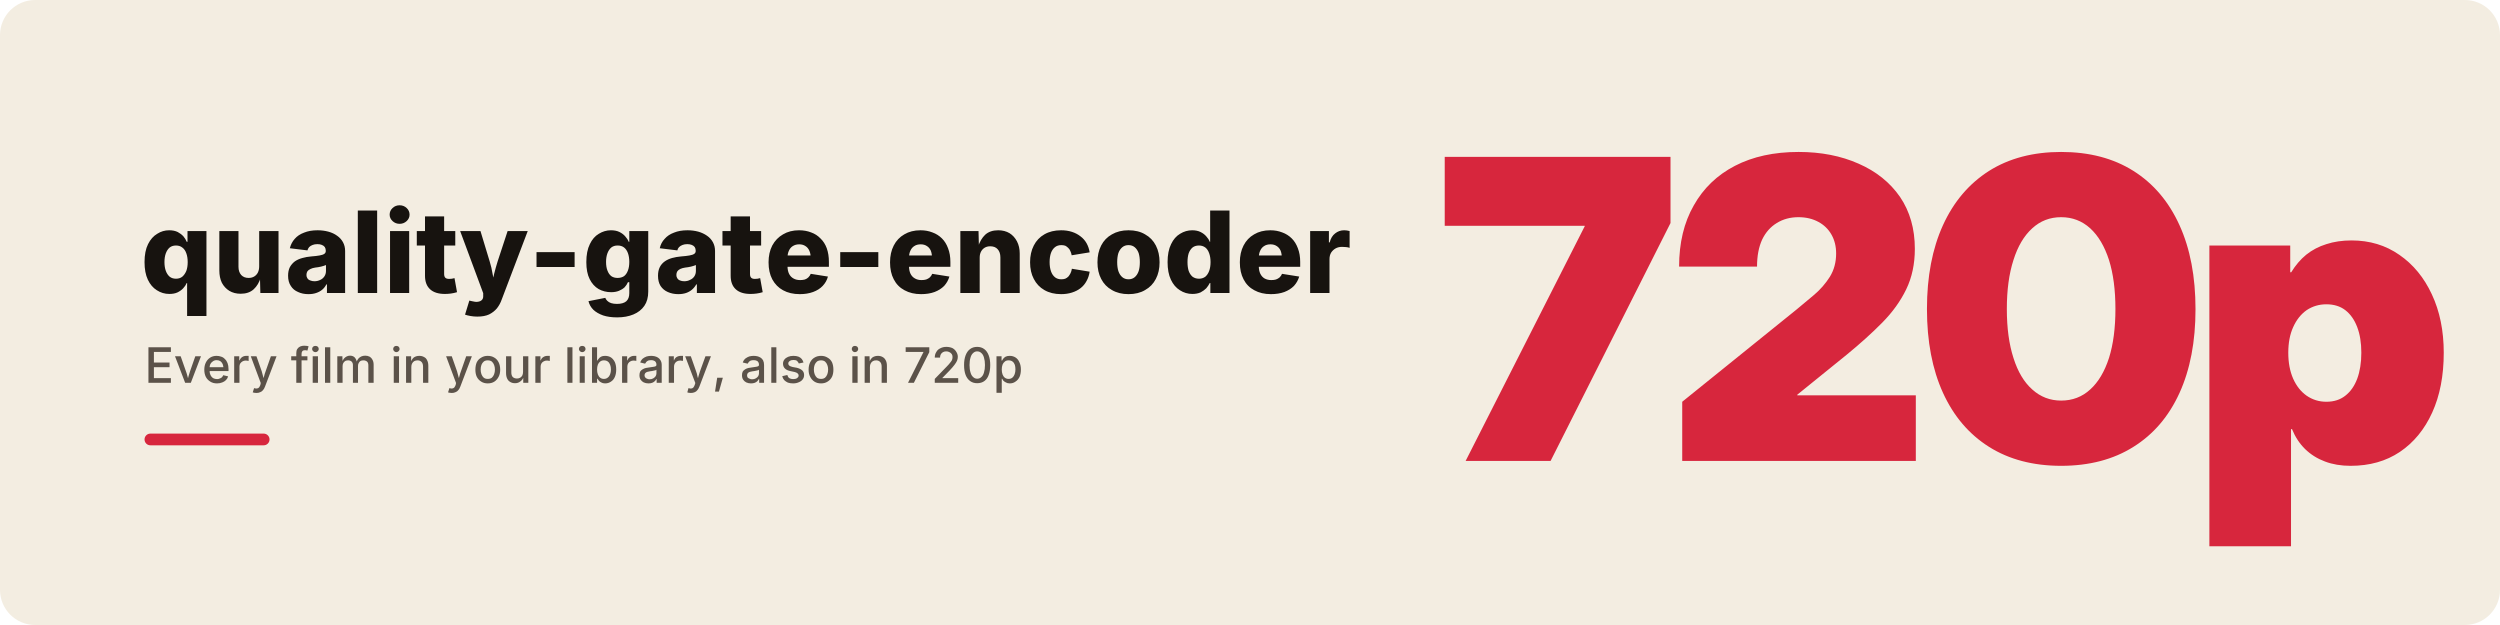
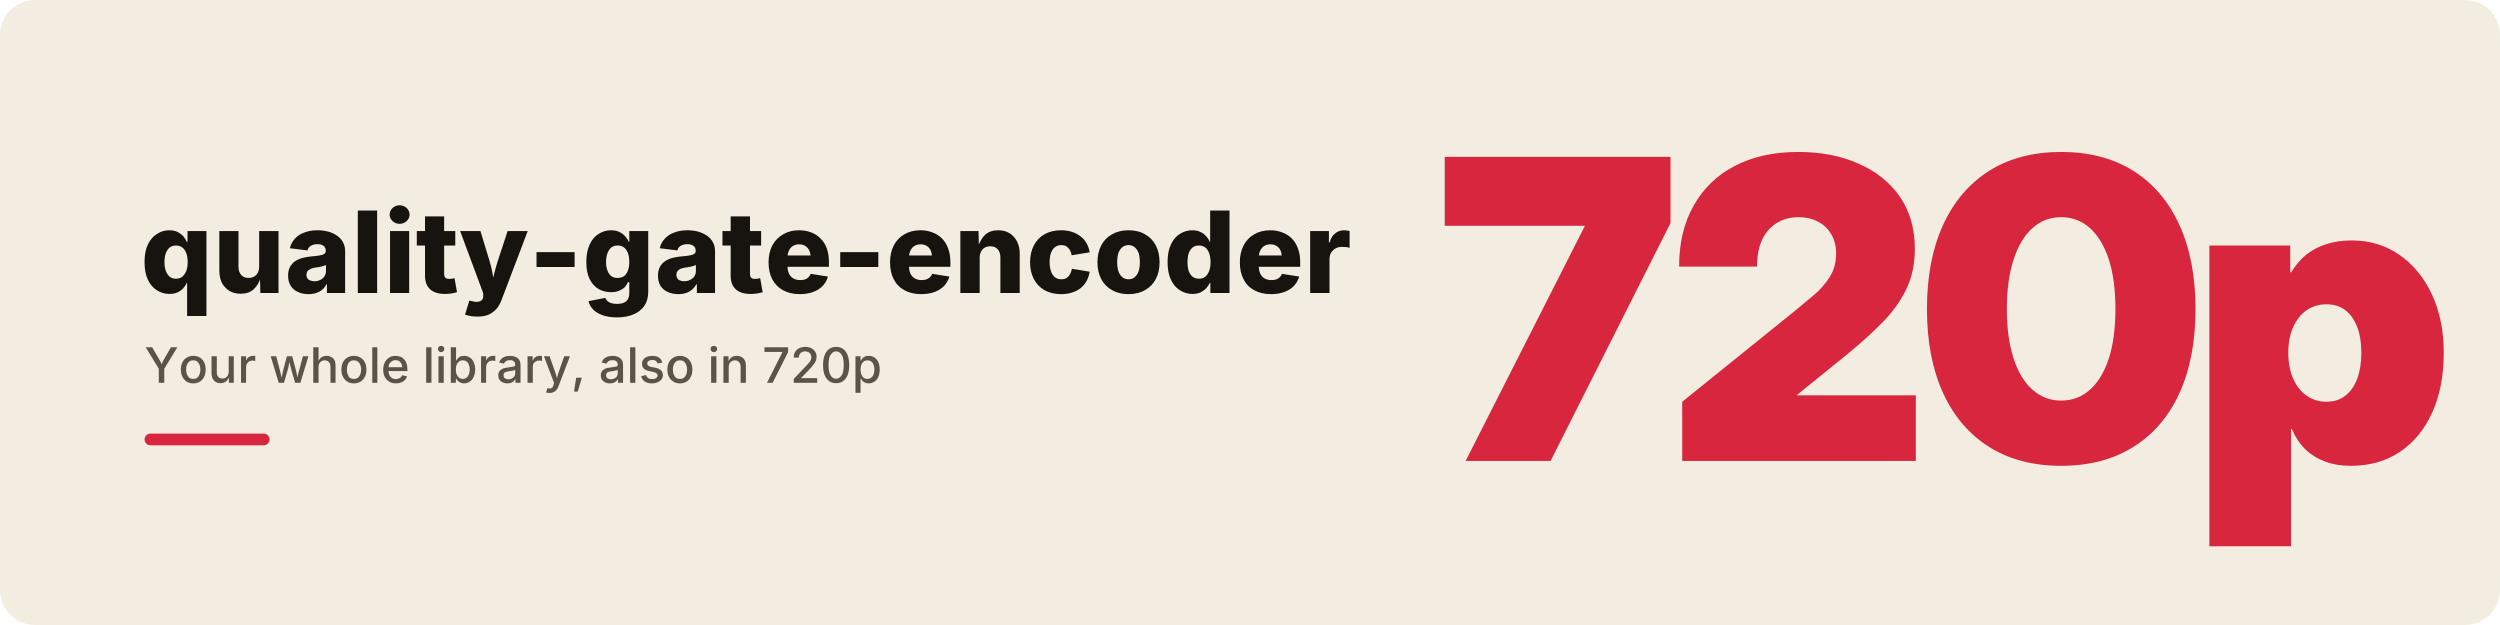
<svg xmlns="http://www.w3.org/2000/svg" viewBox="0 0 1280 320" width="1280" height="320" role="img">
  <rect width="1280" height="320" rx="18" fill="#f3ede1" />
  <clipPath id="r">
    <rect width="1280" height="320" rx="18" />
  </clipPath>
  <g clip-path="url(#r)">
    <path fill="#d7263d" d="M750.4 236 811.4 115.8V115.6H739.7V80.3H855.3V114.2L793.9 236ZM861.3 236V205.7L919.8 158.5Q924.2 154.9 928.9 150.9Q933.6 146.9 936.9 141.7Q940.1 136.5 940.1 129.8Q940.1 124.3 937.7 120.1Q935.3 115.9 931 113.6Q926.6 111.2 920.8 111.2Q914.5 111.2 909.7 114.2Q904.9 117.1 902.2 122.7Q899.6 128.4 899.6 136.5H859.7Q859.7 118.3 867.2 105.2Q874.6 92 888.3 84.9Q902 77.8 920.9 77.8Q938.1 77.8 951.6 83.8Q965.1 89.7 972.8 100.8Q980.4 112 980.4 127.4Q980.4 139 976 148.1Q971.6 157.2 963.7 165.2Q955.8 173.2 945.4 181.7L920.2 202.1V202.4H980.9V236ZM1055.3 238.5Q1033.8 238.5 1018.4 228.8Q1003 219.1 994.8 201.1Q986.6 183.1 986.6 158.2Q986.6 133.3 994.8 115.3Q1003 97.3 1018.4 87.5Q1033.8 77.8 1055.3 77.8Q1076.9 77.8 1092.3 87.5Q1107.7 97.2 1115.9 115.3Q1124.1 133.3 1124.1 158.3Q1124.1 183.2 1115.9 201.2Q1107.7 219.2 1092.3 228.8Q1076.9 238.5 1055.3 238.5ZM1055.3 205.1Q1064 205.1 1070.2 199.4Q1076.4 193.8 1079.8 183.3Q1083.1 172.8 1083.1 158.2Q1083.1 143.6 1079.8 133.1Q1076.4 122.6 1070.2 116.9Q1063.9 111.2 1055.3 111.2Q1046.7 111.2 1040.5 116.9Q1034.2 122.6 1030.9 133.1Q1027.5 143.6 1027.5 158.2Q1027.5 172.8 1030.9 183.3Q1034.2 193.8 1040.5 199.4Q1046.8 205.1 1055.3 205.1ZM1131.2 279.7V125.7H1172.6V139.4H1173.1Q1176.4 134 1180.8 130.4Q1185.3 126.8 1191.1 125Q1196.9 123.1 1204 123.1Q1217.9 123.1 1228.5 130.5Q1239.1 137.8 1245.1 150.7Q1251.2 163.7 1251.2 180.6Q1251.2 198.2 1245.3 211.2Q1239.4 224.2 1228.7 231.4Q1218.1 238.5 1203.5 238.5Q1196.2 238.5 1190.4 236.3Q1184.5 234.1 1180.2 229.9Q1176 225.8 1173.5 219.7H1173V279.7ZM1191.1 205.7Q1196.9 205.7 1200.8 202.6Q1204.8 199.5 1206.9 193.9Q1209 188.2 1209 180.6Q1209 173 1206.9 167.5Q1204.8 161.9 1200.8 158.8Q1196.9 155.8 1191.1 155.8Q1185.5 155.8 1181 158.8Q1176.6 161.9 1174.1 167.5Q1171.6 173 1171.6 180.6Q1171.6 188.2 1174.1 193.9Q1176.6 199.5 1181 202.6Q1185.5 205.7 1191.1 205.7Z" />
  </g>
  <path fill="#17130f" d="M105.7 161.8H95.8V144.9H95.6Q95 146.3 93.8 147.6Q92.7 148.8 90.9 149.7Q89.2 150.5 86.7 150.5Q83.2 150.5 80.3 148.6Q77.4 146.8 75.7 143.2Q74 139.6 74 134.2Q74 128.6 75.8 125Q77.6 121.4 80.5 119.7Q83.3 117.9 86.6 117.9Q89.2 117.9 91 118.8Q92.7 119.7 93.9 121Q95 122.3 95.6 123.8H96V118.3H105.7ZM90.1 142.7Q92 142.7 93.3 141.7Q94.6 140.6 95.4 138.7Q96.1 136.8 96.1 134.2Q96.1 131.6 95.4 129.7Q94.7 127.7 93.3 126.7Q92 125.7 90.1 125.7Q88.2 125.7 86.9 126.7Q85.6 127.8 84.9 129.7Q84.2 131.6 84.2 134.2Q84.2 136.8 84.9 138.7Q85.6 140.6 86.9 141.7Q88.2 142.7 90.1 142.7ZM123.2 150.4Q119.9 150.4 117.4 148.9Q115 147.4 113.6 144.8Q112.3 142.1 112.3 138.5V118.3H122.1V136.6Q122.1 139.2 123.5 140.8Q124.9 142.3 127.3 142.3Q128.9 142.3 130.1 141.6Q131.3 140.9 132 139.6Q132.7 138.2 132.7 136.4V118.3H142.6V150H133.3L133.1 142H133.5Q132.4 145.8 129.9 148.1Q127.4 150.4 123.2 150.4ZM157.9 150.6Q154.9 150.6 152.6 149.5Q150.2 148.5 148.9 146.4Q147.5 144.3 147.5 141.2Q147.5 138.6 148.4 136.8Q149.4 135 151 133.8Q152.6 132.7 154.8 132.1Q156.9 131.5 159.3 131.3Q162 131.1 163.6 130.8Q165.3 130.5 166 130Q166.8 129.5 166.8 128.5V128.4Q166.8 127.3 166.3 126.5Q165.8 125.8 164.8 125.4Q163.9 125 162.5 125Q161.1 125 160.1 125.4Q159 125.8 158.3 126.5Q157.7 127.2 157.4 128.2L148.4 127.1Q149.1 124.3 150.9 122.3Q152.7 120.2 155.7 119.1Q158.6 117.9 162.6 117.9Q165.5 117.9 168.1 118.6Q170.7 119.3 172.6 120.7Q174.5 122 175.6 124Q176.7 126 176.7 128.5V150H167.4V145.6H167.1Q166.3 147.2 165 148.3Q163.7 149.4 161.9 150Q160.2 150.6 157.9 150.6ZM161 144Q162.6 144 164 143.3Q165.3 142.7 166.1 141.5Q166.9 140.3 166.9 138.7V135.7Q166.5 135.9 165.8 136.1Q165.2 136.3 164.4 136.5Q163.7 136.6 162.9 136.8Q162.1 136.9 161.4 137Q160 137.2 159 137.7Q157.9 138.2 157.4 138.9Q156.9 139.7 156.9 140.8Q156.9 141.8 157.4 142.5Q157.9 143.3 158.9 143.6Q159.8 144 161 144ZM193.1 107.8V150H183.2V107.8ZM199.7 150V118.3H209.5V150ZM204.6 114.6Q202.5 114.6 201 113.2Q199.5 111.8 199.5 109.9Q199.5 107.9 201 106.5Q202.5 105.1 204.6 105.1Q206.7 105.1 208.2 106.5Q209.7 107.9 209.7 109.9Q209.7 111.8 208.2 113.2Q206.7 114.6 204.6 114.6ZM233.1 118.3V125.7H213.4V118.3ZM217.6 110.8H227.4V140.3Q227.4 141.6 228 142.2Q228.6 142.8 230 142.8Q230.5 142.8 231.4 142.7Q232.3 142.5 232.7 142.4L234 149.6Q232.3 150.1 230.8 150.3Q229.2 150.5 227.8 150.5Q222.8 150.5 220.2 148.1Q217.6 145.7 217.6 141.2ZM238.1 161.1 240.3 153.9 241.6 154.2Q243.4 154.7 244.7 154.5Q246.1 154.3 246.8 153.5Q247.5 152.7 247.4 151.4L247.4 150.1L235.6 118.3H246L250.7 133.8Q251.7 137 252.2 140.2Q252.8 143.4 253.6 147.1H251.5Q252.3 143.4 253 140.2Q253.8 137 254.8 133.8L259.9 118.3H270.2L256.9 153.3Q256 155.9 254.4 157.9Q252.8 159.8 250.4 161Q248 162.1 244.4 162.1Q242.6 162.1 240.9 161.8Q239.2 161.5 238.1 161.1ZM294.2 129.1V136.7H274.7V129.1ZM316 162.5Q311.8 162.5 308.8 161.5Q305.7 160.4 303.8 158.6Q301.9 156.7 301.3 154.2L309.9 152.5Q310.2 153.3 310.9 154Q311.7 154.8 312.9 155.2Q314.2 155.6 315.9 155.6Q319 155.6 320.6 154.3Q322.2 152.9 322.2 150.1V144.5H321.5Q320.9 145.9 319.8 147.1Q318.6 148.2 316.9 148.9Q315.2 149.6 312.9 149.6Q309.4 149.6 306.5 148Q303.6 146.3 301.9 142.9Q300.2 139.5 300.2 134.2Q300.2 128.6 302 125Q303.7 121.4 306.6 119.7Q309.5 117.9 312.8 117.9Q315.4 117.9 317.2 118.8Q319 119.7 320.1 121Q321.3 122.3 321.9 123.8H322.2V118.3H331.9V149.3Q331.9 153.7 329.9 156.6Q327.9 159.5 324.3 161Q320.7 162.5 316 162.5ZM316.2 142.3Q318.1 142.3 319.5 141.4Q320.8 140.4 321.5 138.5Q322.2 136.7 322.2 134.1Q322.2 131.5 321.5 129.6Q320.8 127.7 319.5 126.7Q318.2 125.7 316.2 125.7Q314.3 125.7 313 126.7Q311.7 127.8 311 129.7Q310.3 131.6 310.3 134.1Q310.3 136.7 311 138.5Q311.7 140.4 313 141.4Q314.3 142.3 316.2 142.3ZM347.3 150.6Q344.3 150.6 341.9 149.5Q339.6 148.5 338.2 146.4Q336.9 144.3 336.9 141.2Q336.9 138.6 337.8 136.8Q338.7 135 340.4 133.8Q342 132.7 344.1 132.1Q346.3 131.5 348.7 131.3Q351.4 131.1 353 130.8Q354.7 130.5 355.4 130Q356.2 129.5 356.2 128.5V128.4Q356.2 127.3 355.7 126.5Q355.2 125.8 354.2 125.4Q353.2 125 351.9 125Q350.5 125 349.5 125.4Q348.4 125.8 347.7 126.5Q347 127.2 346.8 128.2L337.8 127.1Q338.4 124.3 340.3 122.3Q342.1 120.2 345.1 119.1Q348 117.9 352 117.9Q354.9 117.9 357.5 118.6Q360 119.3 362 120.7Q363.9 122 365 124Q366.1 126 366.1 128.5V150H356.8V145.6H356.5Q355.6 147.2 354.3 148.3Q353 149.4 351.3 150Q349.5 150.6 347.3 150.6ZM350.3 144Q352 144 353.3 143.3Q354.7 142.7 355.5 141.5Q356.3 140.3 356.3 138.7V135.7Q355.8 135.9 355.2 136.1Q354.6 136.3 353.8 136.5Q353 136.6 352.3 136.8Q351.5 136.9 350.8 137Q349.4 137.2 348.3 137.7Q347.3 138.2 346.8 138.9Q346.3 139.7 346.3 140.8Q346.3 141.8 346.8 142.5Q347.3 143.3 348.2 143.6Q349.1 144 350.3 144ZM389.7 118.3V125.7H369.9V118.3ZM374.1 110.8H384V140.3Q384 141.6 384.6 142.2Q385.2 142.8 386.5 142.8Q387 142.8 387.9 142.7Q388.9 142.5 389.2 142.4L390.5 149.6Q388.9 150.1 387.3 150.3Q385.7 150.5 384.3 150.5Q379.3 150.5 376.7 148.1Q374.1 145.7 374.1 141.2ZM409.5 150.6Q404.5 150.6 400.9 148.6Q397.4 146.7 395.4 143Q393.5 139.4 393.5 134.3Q393.5 129.4 395.4 125.7Q397.4 122 400.9 120Q404.4 117.9 409.1 117.9Q412.5 117.9 415.3 119Q418.1 120 420.1 122.1Q422.2 124.1 423.3 127.1Q424.4 130.2 424.4 134.1V136.6H397V130.8H419.7L415.1 132.2Q415.1 130 414.4 128.4Q413.7 126.8 412.4 126Q411.1 125.1 409.2 125.1Q407.3 125.1 405.9 126Q404.6 126.8 403.9 128.4Q403.2 129.9 403.2 132V136.1Q403.2 138.6 404 140.2Q404.8 141.8 406.3 142.6Q407.7 143.4 409.7 143.4Q411 143.4 412.1 143.1Q413.2 142.7 413.9 142Q414.7 141.2 415.1 140.2L423.9 141.6Q423.2 144.3 421.2 146.4Q419.3 148.4 416.3 149.5Q413.3 150.6 409.5 150.6ZM449.7 129.1V136.7H430.2V129.1ZM471.6 150.6Q466.7 150.6 463.1 148.6Q459.5 146.7 457.6 143Q455.7 139.4 455.7 134.3Q455.7 129.4 457.6 125.7Q459.5 122 463 120Q466.5 117.9 471.3 117.9Q474.6 117.9 477.4 119Q480.2 120 482.3 122.1Q484.3 124.1 485.4 127.1Q486.6 130.2 486.6 134.1V136.6H459.2V130.8H481.9L477.2 132.2Q477.2 130 476.6 128.4Q475.9 126.8 474.6 126Q473.3 125.1 471.4 125.1Q469.4 125.1 468.1 126Q466.8 126.8 466.1 128.4Q465.4 129.9 465.4 132V136.1Q465.4 138.6 466.2 140.2Q467 141.8 468.5 142.6Q469.9 143.4 471.8 143.4Q473.2 143.4 474.2 143.1Q475.3 142.7 476.1 142Q476.9 141.2 477.3 140.2L486.1 141.6Q485.3 144.3 483.4 146.4Q481.4 148.4 478.5 149.5Q475.5 150.6 471.6 150.6ZM501.6 131.9V150H491.7V118.3H501L501.2 126.3H500.8Q502 122.5 504.4 120.2Q506.9 117.9 511.1 117.9Q514.4 117.9 516.9 119.4Q519.3 120.9 520.7 123.6Q522.1 126.3 522.1 129.8V150H512.2V131.8Q512.2 129.1 510.8 127.6Q509.5 126.1 507 126.1Q505.4 126.1 504.2 126.8Q503 127.5 502.3 128.8Q501.6 130.1 501.6 131.9ZM543.3 150.6Q538.3 150.6 534.7 148.5Q531.2 146.5 529.3 142.8Q527.4 139.2 527.4 134.3Q527.4 129.4 529.3 125.7Q531.2 122 534.7 120Q538.3 117.9 543.3 117.9Q546.3 117.9 548.8 118.7Q551.3 119.5 553.2 121Q555.1 122.4 556.3 124.5Q557.5 126.6 557.9 129.2L548.7 130.7Q548.5 129.5 548 128.5Q547.6 127.5 546.9 126.9Q546.2 126.2 545.4 125.8Q544.5 125.5 543.4 125.5Q541.5 125.5 540.2 126.5Q538.8 127.6 538.1 129.5Q537.4 131.5 537.4 134.2Q537.4 136.9 538.1 138.9Q538.8 140.9 540.2 142Q541.5 143 543.4 143Q544.5 143 545.4 142.7Q546.3 142.3 547 141.6Q547.6 140.9 548.1 139.9Q548.6 138.9 548.8 137.6L557.9 139.1Q557.5 141.8 556.3 143.9Q555.2 146 553.3 147.5Q551.4 149 548.8 149.8Q546.3 150.6 543.3 150.6ZM577.8 150.6Q572.9 150.6 569.3 148.5Q565.7 146.5 563.8 142.8Q561.9 139.2 561.9 134.3Q561.9 129.4 563.8 125.7Q565.7 122 569.3 120Q572.9 117.9 577.8 117.9Q582.8 117.9 586.3 120Q589.9 122 591.8 125.7Q593.7 129.4 593.7 134.3Q593.7 139.2 591.8 142.8Q589.9 146.5 586.3 148.5Q582.8 150.6 577.8 150.6ZM577.8 143Q579.7 143 581 141.9Q582.3 140.8 583 138.8Q583.6 136.9 583.6 134.2Q583.6 131.6 583 129.6Q582.3 127.7 581 126.6Q579.7 125.5 577.8 125.5Q575.9 125.5 574.6 126.6Q573.3 127.7 572.6 129.6Q572 131.6 572 134.2Q572 136.9 572.6 138.8Q573.3 140.8 574.6 141.9Q575.9 143 577.8 143ZM610.5 150.5Q607 150.5 604.1 148.6Q601.2 146.8 599.5 143.2Q597.8 139.6 597.8 134.2Q597.8 128.6 599.6 125Q601.3 121.4 604.2 119.7Q607.1 117.9 610.4 117.9Q612.9 117.9 614.7 118.8Q616.5 119.7 617.6 121Q618.8 122.3 619.4 123.8H619.6V107.8H629.5V150H619.7V144.9H619.4Q618.7 146.3 617.6 147.6Q616.4 148.8 614.7 149.7Q612.9 150.5 610.5 150.5ZM613.9 142.7Q615.7 142.7 617.1 141.7Q618.4 140.6 619.1 138.7Q619.8 136.8 619.8 134.2Q619.8 131.6 619.1 129.7Q618.4 127.7 617.1 126.7Q615.7 125.7 613.9 125.7Q611.9 125.7 610.6 126.7Q609.3 127.8 608.6 129.7Q608 131.6 608 134.2Q608 136.8 608.6 138.7Q609.3 140.6 610.6 141.7Q612 142.7 613.9 142.7ZM650.7 150.6Q645.8 150.6 642.2 148.6Q638.6 146.7 636.7 143Q634.8 139.4 634.8 134.3Q634.8 129.4 636.7 125.7Q638.6 122 642.1 120Q645.6 117.9 650.4 117.9Q653.7 117.9 656.5 119Q659.3 120 661.4 122.1Q663.4 124.1 664.5 127.1Q665.7 130.2 665.7 134.1V136.6H638.3V130.8H661L656.3 132.2Q656.3 130 655.7 128.4Q655 126.8 653.7 126Q652.4 125.1 650.5 125.1Q648.5 125.1 647.2 126Q645.9 126.8 645.2 128.4Q644.5 129.9 644.5 132V136.1Q644.5 138.6 645.3 140.2Q646.1 141.8 647.5 142.6Q649 143.4 650.9 143.4Q652.3 143.4 653.3 143.1Q654.4 142.7 655.2 142Q656 141.2 656.4 140.2L665.2 141.6Q664.4 144.3 662.5 146.4Q660.5 148.4 657.6 149.5Q654.6 150.6 650.7 150.6ZM670.8 150V118.3H680.4V124.1H680.8Q681.6 121 683.6 119.5Q685.6 117.9 688.2 117.9Q688.9 117.9 689.6 118Q690.3 118.1 691 118.3V126.9Q690.3 126.6 689.1 126.5Q688 126.4 687.1 126.4Q685.2 126.4 683.8 127.2Q682.4 128 681.5 129.4Q680.7 130.8 680.7 132.7V150Z" />
-   <path fill="#5b5249" d="M76 196V177.8H87.5V180.2H78.8V185.6H86.8V188H78.8V193.6H87.5V196ZM94.8 196 89.6 182.4H92.5L95.2 190.1Q95.7 191.4 96 192.7Q96.3 194 96.7 195.2H95.9Q96.2 194 96.5 192.7Q96.9 191.4 97.3 190.1L100 182.4H102.9L97.7 196ZM111.1 196.3Q109.1 196.3 107.7 195.4Q106.2 194.5 105.4 193Q104.6 191.4 104.6 189.3Q104.6 187.2 105.4 185.6Q106.2 184 107.6 183.1Q109 182.2 110.9 182.2Q112.1 182.2 113.2 182.6Q114.3 182.9 115.1 183.8Q116 184.6 116.5 185.9Q117 187.2 117 189V190H106.1V188H115.6L114.4 188.6Q114.4 187.4 114 186.4Q113.6 185.5 112.8 184.9Q112 184.4 110.9 184.4Q109.8 184.4 109 185Q108.2 185.5 107.7 186.4Q107.3 187.3 107.3 188.4V189.7Q107.3 191.1 107.8 192.1Q108.3 193.1 109.1 193.6Q110 194.1 111.2 194.1Q111.9 194.1 112.5 193.8Q113.1 193.6 113.6 193.2Q114 192.8 114.3 192.1L116.8 192.7Q116.5 193.8 115.7 194.6Q114.9 195.4 113.8 195.8Q112.6 196.3 111.1 196.3ZM119.9 196V182.4H122.5V184.5H122.7Q123.1 183.4 124 182.8Q124.9 182.2 126.1 182.2Q126.4 182.2 126.7 182.2Q127.1 182.2 127.3 182.2V184.8Q127.1 184.7 126.7 184.7Q126.3 184.6 125.9 184.6Q124.9 184.6 124.2 185Q123.5 185.4 123 186.1Q122.6 186.8 122.6 187.7V196ZM129.4 200.9 130.1 198.7 130.4 198.8Q131.1 199 131.6 198.9Q132.2 198.8 132.6 198.4Q133 197.9 133.3 197.1L133.5 196.1L128.4 182.4H131.3L134 190.1Q134.4 191.4 134.7 192.7Q135 194 135.4 195.2H134.5Q134.9 194 135.2 192.7Q135.5 191.4 136 190.1L138.7 182.4H141.6L135.7 197.9Q135.3 199 134.7 199.7Q134.1 200.5 133.2 200.8Q132.4 201.2 131.3 201.2Q130.7 201.2 130.2 201.1Q129.7 201 129.4 200.9ZM157.4 182.4V184.5H149.1V182.4ZM151.7 196V180.8Q151.7 179.5 152.2 178.7Q152.8 177.8 153.7 177.4Q154.7 177 155.7 177Q156.6 177 157.1 177.1Q157.7 177.2 158 177.3L157.4 179.5Q157.2 179.4 156.9 179.4Q156.6 179.3 156.2 179.3Q155.2 179.3 154.8 179.8Q154.4 180.3 154.4 181.2V196ZM160.1 196V182.4H162.8V196ZM161.5 180.3Q160.8 180.3 160.3 179.8Q159.8 179.3 159.8 178.7Q159.8 178 160.3 177.5Q160.8 177.1 161.5 177.1Q162.2 177.1 162.7 177.5Q163.2 178 163.2 178.7Q163.2 179.3 162.7 179.8Q162.2 180.3 161.5 180.3ZM169.1 177.8V196H166.4V177.8ZM172.7 196V182.4H175.3L175.4 185.5H175.2Q175.4 184.4 176.1 183.6Q176.7 182.9 177.5 182.5Q178.3 182.1 179.2 182.1Q180.7 182.1 181.6 183Q182.5 184 182.8 185.6H182.5Q182.8 184.5 183.4 183.7Q184.1 182.9 185 182.5Q185.9 182.1 187 182.1Q188.2 182.1 189.2 182.6Q190.2 183.2 190.7 184.2Q191.3 185.2 191.3 186.8V196H188.6V187.1Q188.6 185.7 187.9 185.1Q187.1 184.5 186.1 184.5Q185.2 184.5 184.6 184.8Q184 185.2 183.7 185.8Q183.3 186.4 183.3 187.3V196H180.7V186.9Q180.7 185.8 180 185.1Q179.3 184.5 178.2 184.5Q177.5 184.5 176.8 184.8Q176.2 185.2 175.8 185.8Q175.4 186.5 175.4 187.5V196ZM201.6 196V182.4H204.3V196ZM202.9 180.3Q202.3 180.3 201.8 179.8Q201.3 179.3 201.3 178.7Q201.3 178 201.8 177.5Q202.3 177.1 202.9 177.1Q203.6 177.1 204.1 177.5Q204.6 178 204.6 178.7Q204.6 179.3 204.1 179.8Q203.6 180.3 202.9 180.3ZM210.6 187.9V196H207.9V182.4H210.5L210.5 185.7H210.2Q210.8 183.9 211.9 183Q213.1 182.2 214.7 182.2Q216.1 182.2 217.1 182.8Q218.2 183.3 218.7 184.5Q219.3 185.6 219.3 187.3V196H216.6V187.7Q216.6 186.2 215.9 185.4Q215.1 184.5 213.8 184.5Q212.9 184.5 212.1 184.9Q211.4 185.3 211 186.1Q210.6 186.8 210.6 187.9ZM229.4 200.9 230.1 198.7 230.4 198.8Q231.1 199 231.6 198.9Q232.2 198.8 232.6 198.4Q233 197.9 233.3 197.1L233.5 196.1L228.4 182.4H231.3L234 190.1Q234.4 191.4 234.7 192.7Q235 194 235.4 195.2H234.5Q234.9 194 235.2 192.7Q235.5 191.4 236 190.1L238.7 182.4H241.6L235.7 197.9Q235.3 199 234.7 199.7Q234.1 200.5 233.2 200.8Q232.4 201.2 231.3 201.2Q230.7 201.2 230.2 201.1Q229.7 201 229.4 200.9ZM249.7 196.3Q247.8 196.3 246.4 195.4Q244.9 194.5 244.1 192.9Q243.4 191.4 243.4 189.3Q243.4 187.1 244.1 185.5Q244.9 183.9 246.4 183.1Q247.8 182.2 249.7 182.2Q251.7 182.2 253.1 183.1Q254.5 183.9 255.3 185.5Q256.1 187.1 256.1 189.3Q256.1 191.4 255.3 192.9Q254.5 194.5 253.1 195.4Q251.7 196.3 249.7 196.3ZM249.7 194Q251 194 251.8 193.4Q252.6 192.7 253 191.6Q253.4 190.5 253.4 189.2Q253.4 187.9 253 186.9Q252.6 185.8 251.8 185.1Q251 184.5 249.7 184.5Q248.5 184.5 247.7 185.1Q246.9 185.8 246.5 186.8Q246.1 187.9 246.1 189.2Q246.1 190.5 246.5 191.6Q246.9 192.7 247.7 193.4Q248.5 194 249.7 194ZM263.7 196.2Q262.3 196.2 261.3 195.6Q260.2 195 259.7 193.9Q259.1 192.7 259.1 191V182.4H261.8V190.7Q261.8 192.2 262.5 193Q263.3 193.8 264.7 193.8Q265.6 193.8 266.3 193.4Q267 193 267.4 192.3Q267.8 191.5 267.8 190.4V182.4H270.5V196H267.9L267.9 192.7H268.2Q267.6 194.5 266.4 195.3Q265.3 196.2 263.7 196.2ZM274.1 196V182.4H276.7V184.5H276.9Q277.2 183.4 278.2 182.8Q279.1 182.2 280.3 182.2Q280.6 182.2 280.9 182.2Q281.2 182.2 281.5 182.2V184.8Q281.3 184.7 280.9 184.7Q280.5 184.6 280.1 184.6Q279.1 184.6 278.4 185Q277.6 185.4 277.2 186.1Q276.8 186.8 276.8 187.7V196ZM293.1 177.8V196H290.5V177.8ZM296.8 196V182.4H299.4V196ZM298.1 180.3Q297.4 180.3 296.9 179.8Q296.4 179.3 296.4 178.7Q296.4 178 296.9 177.5Q297.4 177.1 298.1 177.1Q298.8 177.1 299.3 177.5Q299.8 178 299.8 178.7Q299.8 179.3 299.3 179.8Q298.8 180.3 298.1 180.3ZM309.8 196.3Q308.6 196.3 307.8 195.8Q307 195.4 306.6 194.9Q306.1 194.3 305.9 193.9H305.7V196H303.1V177.8H305.7V184.6H305.9Q306.1 184.1 306.6 183.6Q307 183 307.8 182.6Q308.5 182.2 309.8 182.2Q311.5 182.2 312.8 183Q314 183.8 314.8 185.4Q315.5 187 315.5 189.2Q315.5 191.4 314.8 193Q314.1 194.6 312.8 195.4Q311.5 196.3 309.8 196.3ZM309.2 194Q310.4 194 311.2 193.3Q312 192.7 312.4 191.6Q312.8 190.5 312.8 189.2Q312.8 187.8 312.4 186.8Q312 185.7 311.2 185.1Q310.4 184.5 309.2 184.5Q308.1 184.5 307.3 185.1Q306.5 185.7 306.1 186.7Q305.7 187.8 305.7 189.2Q305.7 190.6 306.1 191.7Q306.5 192.8 307.3 193.4Q308.1 194 309.2 194ZM318.5 196V182.4H321.1V184.5H321.3Q321.6 183.4 322.6 182.8Q323.5 182.2 324.7 182.2Q325 182.2 325.3 182.2Q325.6 182.2 325.8 182.2V184.8Q325.7 184.7 325.3 184.7Q324.9 184.6 324.4 184.6Q323.5 184.6 322.8 185Q322 185.4 321.6 186.1Q321.2 186.8 321.2 187.7V196ZM332 196.3Q330.7 196.3 329.6 195.8Q328.6 195.3 328 194.4Q327.4 193.5 327.4 192.1Q327.4 191 327.8 190.2Q328.3 189.5 329 189.1Q329.8 188.6 330.7 188.4Q331.7 188.2 332.6 188.1Q333.8 187.9 334.6 187.8Q335.4 187.7 335.7 187.5Q336.1 187.3 336.1 186.8V186.8Q336.1 186 335.8 185.5Q335.5 184.9 334.9 184.7Q334.3 184.4 333.5 184.4Q332.6 184.4 331.9 184.6Q331.3 184.9 330.9 185.3Q330.5 185.8 330.3 186.2L327.8 185.6Q328.2 184.4 329.1 183.6Q330 182.9 331.1 182.5Q332.2 182.2 333.4 182.2Q334.2 182.2 335.2 182.4Q336.1 182.6 336.9 183.1Q337.7 183.6 338.2 184.5Q338.8 185.5 338.8 186.9V196H336.2V194.1H336Q335.8 194.7 335.2 195.2Q334.7 195.7 333.9 196Q333.1 196.3 332 196.3ZM332.6 194.2Q333.7 194.2 334.5 193.7Q335.2 193.3 335.7 192.6Q336.1 191.9 336.1 191.1V189.3Q335.9 189.5 335.5 189.6Q335.1 189.7 334.6 189.8Q334.1 189.9 333.6 190Q333.1 190 332.8 190.1Q332 190.2 331.4 190.4Q330.8 190.6 330.4 191Q330 191.5 330 192.2Q330 192.8 330.4 193.3Q330.7 193.7 331.3 193.9Q331.8 194.2 332.6 194.2ZM342.4 196V182.4H345V184.5H345.1Q345.5 183.4 346.4 182.8Q347.4 182.2 348.6 182.2Q348.8 182.2 349.2 182.2Q349.5 182.2 349.7 182.2V184.8Q349.6 184.7 349.1 184.7Q348.7 184.6 348.3 184.6Q347.4 184.6 346.6 185Q345.9 185.4 345.5 186.1Q345.1 186.8 345.1 187.7V196ZM351.9 200.9 352.5 198.7 352.8 198.8Q353.5 199 354.1 198.9Q354.6 198.8 355 198.4Q355.4 197.9 355.7 197.1L356 196.1L350.8 182.4H353.7L356.4 190.1Q356.9 191.4 357.1 192.7Q357.4 194 357.8 195.2H357Q357.3 194 357.6 192.7Q358 191.4 358.4 190.1L361.2 182.4H364L358.1 197.9Q357.7 199 357.1 199.7Q356.5 200.5 355.7 200.8Q354.8 201.2 353.7 201.2Q353.1 201.2 352.6 201.1Q352.1 201 351.9 200.9ZM366.1 200.5 367.2 193.4H370.1L368.1 200.5ZM384.5 196.3Q383.2 196.3 382.1 195.8Q381.1 195.3 380.5 194.4Q379.9 193.5 379.9 192.1Q379.9 191 380.3 190.2Q380.8 189.5 381.5 189.1Q382.3 188.6 383.2 188.4Q384.2 188.2 385.1 188.1Q386.3 187.9 387.1 187.8Q387.8 187.7 388.2 187.5Q388.6 187.3 388.6 186.8V186.8Q388.6 186 388.3 185.5Q388 184.9 387.4 184.7Q386.8 184.4 385.9 184.4Q385.1 184.4 384.4 184.6Q383.8 184.9 383.4 185.3Q383 185.8 382.8 186.2L380.3 185.6Q380.7 184.4 381.6 183.6Q382.5 182.9 383.6 182.5Q384.7 182.2 385.9 182.2Q386.7 182.2 387.7 182.4Q388.6 182.6 389.4 183.1Q390.2 183.6 390.7 184.5Q391.2 185.5 391.2 186.9V196H388.7V194.1H388.5Q388.2 194.7 387.7 195.2Q387.2 195.7 386.4 196Q385.6 196.3 384.5 196.3ZM385.1 194.2Q386.2 194.2 387 193.7Q387.7 193.3 388.2 192.6Q388.6 191.9 388.6 191.1V189.3Q388.4 189.5 388 189.6Q387.6 189.7 387.1 189.8Q386.6 189.9 386.1 190Q385.6 190 385.3 190.1Q384.5 190.2 383.9 190.4Q383.3 190.6 382.9 191Q382.5 191.5 382.5 192.2Q382.5 192.8 382.8 193.3Q383.2 193.7 383.8 193.9Q384.3 194.2 385.1 194.2ZM397.5 177.8V196H394.9V177.8ZM406.1 196.3Q404.6 196.3 403.4 195.9Q402.3 195.4 401.5 194.6Q400.8 193.8 400.5 192.6L403.1 192Q403.4 193.1 404.1 193.6Q404.9 194.1 406.1 194.1Q407.4 194.1 408.1 193.6Q408.9 193 408.9 192.3Q408.9 191.6 408.4 191.2Q408 190.8 407 190.5L404.7 190Q402.8 189.6 401.9 188.7Q400.9 187.7 400.9 186.2Q400.9 185 401.6 184.1Q402.3 183.2 403.5 182.7Q404.7 182.2 406.2 182.2Q407.7 182.2 408.8 182.6Q409.8 183 410.5 183.8Q411.1 184.6 411.4 185.6L409 186.1Q408.7 185.4 408.1 184.8Q407.5 184.3 406.3 184.3Q405.1 184.3 404.4 184.8Q403.6 185.3 403.6 186.1Q403.6 186.8 404.1 187.2Q404.6 187.6 405.8 187.9L408 188.3Q409.9 188.8 410.8 189.7Q411.7 190.6 411.7 192Q411.7 193.3 411 194.2Q410.3 195.2 409 195.7Q407.7 196.3 406.1 196.3ZM420.4 196.3Q418.4 196.3 417 195.4Q415.6 194.5 414.8 192.9Q414 191.4 414 189.3Q414 187.1 414.8 185.5Q415.6 183.9 417 183.1Q418.4 182.2 420.4 182.2Q422.3 182.2 423.7 183.1Q425.2 183.9 426 185.5Q426.7 187.1 426.7 189.3Q426.7 191.4 426 192.9Q425.2 194.5 423.7 195.4Q422.3 196.3 420.4 196.3ZM420.4 194Q421.6 194 422.4 193.4Q423.2 192.7 423.6 191.6Q424 190.5 424 189.2Q424 187.9 423.6 186.9Q423.2 185.8 422.4 185.1Q421.6 184.5 420.4 184.5Q419.1 184.5 418.3 185.1Q417.5 185.8 417.1 186.8Q416.7 187.9 416.7 189.2Q416.7 190.5 417.1 191.6Q417.5 192.7 418.3 193.4Q419.1 194 420.4 194ZM436.4 196V182.4H439.1V196ZM437.7 180.3Q437 180.3 436.6 179.8Q436.1 179.3 436.1 178.7Q436.1 178 436.6 177.5Q437 177.1 437.7 177.1Q438.4 177.1 438.9 177.5Q439.4 178 439.4 178.7Q439.4 179.3 438.9 179.8Q438.4 180.3 437.7 180.3ZM445.4 187.9V196H442.7V182.4H445.2L445.3 185.7H445Q445.6 183.9 446.7 183Q447.9 182.2 449.5 182.2Q450.9 182.2 451.9 182.8Q452.9 183.3 453.5 184.5Q454.1 185.6 454.1 187.3V196H451.4V187.7Q451.4 186.2 450.7 185.4Q449.9 184.5 448.6 184.5Q447.6 184.5 446.9 184.9Q446.2 185.3 445.8 186.1Q445.4 186.8 445.4 187.9ZM464.9 196 472.8 180.3V180.2H463.7V177.8H475.8V180.3L467.9 196ZM478.6 196V194L484.8 187.6Q485.8 186.6 486.4 185.8Q487 185.1 487.4 184.4Q487.7 183.6 487.7 182.8Q487.7 181.9 487.3 181.3Q486.8 180.6 486.1 180.3Q485.4 179.9 484.5 179.9Q483.5 179.9 482.8 180.3Q482.1 180.7 481.7 181.4Q481.3 182.1 481.3 183.1H478.6Q478.6 181.4 479.4 180.2Q480.1 178.9 481.5 178.3Q482.8 177.6 484.5 177.6Q486.2 177.6 487.6 178.2Q488.9 178.9 489.6 180.1Q490.4 181.3 490.4 182.7Q490.4 183.7 490 184.7Q489.6 185.6 488.7 186.8Q487.8 188 486.1 189.8L482.5 193.5V193.6H490.6V196ZM500.3 196.2Q498.2 196.2 496.7 195.1Q495.2 194 494.4 192Q493.6 189.9 493.6 186.9Q493.6 184 494.4 181.9Q495.2 179.8 496.7 178.7Q498.2 177.6 500.3 177.6Q502.4 177.6 503.9 178.7Q505.4 179.8 506.2 181.9Q507 184 507 186.9Q507 189.9 506.2 192Q505.5 194 504 195.1Q502.5 196.2 500.3 196.2ZM500.3 193.9Q501.6 193.9 502.5 193Q503.4 192.2 503.8 190.7Q504.3 189.1 504.3 186.9Q504.3 184.7 503.8 183.1Q503.4 181.6 502.5 180.8Q501.6 179.9 500.3 179.9Q499.1 179.9 498.2 180.8Q497.3 181.6 496.9 183.1Q496.4 184.7 496.4 186.9Q496.4 189.1 496.9 190.7Q497.3 192.2 498.2 193Q499.1 193.9 500.3 193.9ZM510.2 201.1V182.4H512.8V184.6H513.1Q513.3 184.1 513.7 183.6Q514.2 183 514.9 182.6Q515.7 182.2 517 182.2Q518.6 182.2 519.9 183Q521.2 183.8 521.9 185.4Q522.7 187 522.7 189.2Q522.7 191.4 522 193Q521.2 194.6 519.9 195.4Q518.7 196.3 517 196.3Q515.8 196.3 515 195.8Q514.2 195.4 513.7 194.9Q513.3 194.3 513.1 193.9H512.9V201.1ZM516.4 194Q517.6 194 518.4 193.3Q519.1 192.7 519.5 191.6Q519.9 190.5 519.9 189.2Q519.9 187.8 519.6 186.8Q519.2 185.7 518.4 185.1Q517.6 184.5 516.4 184.5Q515.2 184.5 514.5 185.1Q513.7 185.7 513.3 186.7Q512.9 187.8 512.9 189.2Q512.9 190.6 513.3 191.7Q513.7 192.8 514.5 193.4Q515.3 194 516.4 194Z" />
+   <path fill="#5b5249" d="M81.3 196V188.8L74.6 177.8H77.9L81.3 183.6Q81.9 184.6 82.3 185.4Q82.7 186.3 83.2 187.6H82.3Q82.8 186.3 83.2 185.4Q83.6 184.5 84.2 183.6L87.5 177.8H90.8L84.1 188.8V196ZM99 196.3Q97 196.3 95.6 195.4Q94.2 194.5 93.4 192.9Q92.6 191.4 92.6 189.3Q92.6 187.1 93.4 185.5Q94.2 183.9 95.6 183.1Q97 182.2 99 182.2Q100.9 182.2 102.3 183.1Q103.8 183.9 104.5 185.5Q105.3 187.1 105.3 189.3Q105.3 191.4 104.5 192.9Q103.8 194.5 102.3 195.4Q100.9 196.3 99 196.3ZM99 194Q100.2 194 101 193.4Q101.8 192.7 102.2 191.6Q102.6 190.5 102.6 189.2Q102.6 187.9 102.2 186.9Q101.8 185.8 101 185.1Q100.2 184.5 99 184.5Q97.7 184.5 96.9 185.1Q96.1 185.8 95.7 186.8Q95.3 187.9 95.3 189.2Q95.3 190.5 95.7 191.6Q96.1 192.7 96.9 193.4Q97.7 194 99 194ZM113 196.2Q111.6 196.2 110.5 195.6Q109.5 195 108.9 193.9Q108.3 192.7 108.3 191V182.4H111V190.7Q111 192.2 111.8 193Q112.5 193.8 113.9 193.8Q114.8 193.8 115.5 193.4Q116.2 193 116.6 192.3Q117.1 191.5 117.1 190.4V182.4H119.7V196H117.2L117.2 192.7H117.4Q116.8 194.5 115.7 195.3Q114.5 196.2 113 196.2ZM123.4 196V182.4H126V184.5H126.1Q126.5 183.4 127.4 182.8Q128.4 182.2 129.6 182.2Q129.8 182.2 130.1 182.2Q130.5 182.2 130.7 182.2V184.8Q130.5 184.7 130.1 184.7Q129.7 184.6 129.3 184.6Q128.4 184.6 127.6 185Q126.9 185.4 126.5 186.1Q126 186.8 126 187.7V196ZM142.7 196 138.6 182.4H141.4L142.9 188Q143.2 189.3 143.6 190.8Q144 192.4 144.4 194.3H144Q144.3 192.5 144.7 190.9Q145.1 189.3 145.4 188L146.9 182.4H149.6L151.1 188Q151.4 189.3 151.8 190.9Q152.2 192.4 152.5 194.3H152.1Q152.5 192.4 152.8 190.9Q153.2 189.3 153.6 188L155.1 182.4H157.9L153.8 196H151.1L149.4 190.1Q149.2 189.2 148.9 188.3Q148.7 187.3 148.4 186.3Q148.2 185.3 148 184.3H148.5Q148.3 185.3 148 186.3Q147.8 187.3 147.6 188.3Q147.3 189.3 147.1 190.1L145.4 196ZM163.1 187.9V196H160.4V177.8H163.1V185.7H162.7Q163.3 183.9 164.5 183Q165.6 182.2 167.2 182.2Q168.6 182.2 169.6 182.8Q170.7 183.3 171.3 184.5Q171.8 185.6 171.8 187.3V196H169.2V187.7Q169.2 186.2 168.4 185.4Q167.6 184.5 166.3 184.5Q165.4 184.5 164.6 184.9Q163.9 185.3 163.5 186.1Q163.1 186.8 163.1 187.9ZM181.2 196.3Q179.3 196.3 177.8 195.4Q176.4 194.5 175.6 192.9Q174.8 191.4 174.8 189.3Q174.8 187.1 175.6 185.5Q176.4 183.9 177.8 183.1Q179.3 182.2 181.2 182.2Q183.1 182.2 184.6 183.1Q186 183.9 186.8 185.5Q187.6 187.1 187.6 189.3Q187.6 191.4 186.8 192.9Q186 194.5 184.6 195.4Q183.1 196.3 181.2 196.3ZM181.2 194Q182.4 194 183.2 193.4Q184.1 192.7 184.5 191.6Q184.9 190.5 184.9 189.2Q184.9 187.9 184.5 186.9Q184.1 185.8 183.2 185.1Q182.4 184.5 181.2 184.5Q180 184.5 179.1 185.1Q178.3 185.8 178 186.8Q177.6 187.9 177.6 189.2Q177.6 190.5 178 191.6Q178.3 192.7 179.1 193.4Q180 194 181.2 194ZM193.2 177.8V196H190.6V177.8ZM202.7 196.3Q200.7 196.3 199.3 195.4Q197.8 194.5 197 193Q196.2 191.4 196.2 189.3Q196.2 187.2 197 185.6Q197.8 184 199.2 183.1Q200.6 182.2 202.5 182.2Q203.7 182.2 204.8 182.6Q205.9 182.9 206.7 183.8Q207.6 184.6 208.1 185.9Q208.6 187.2 208.6 189V190H197.7V188H207.2L206 188.6Q206 187.4 205.6 186.4Q205.2 185.5 204.4 184.9Q203.6 184.4 202.5 184.4Q201.4 184.4 200.6 185Q199.8 185.5 199.3 186.4Q198.9 187.3 198.9 188.4V189.7Q198.9 191.1 199.4 192.1Q199.9 193.1 200.7 193.6Q201.6 194.1 202.8 194.1Q203.5 194.1 204.1 193.8Q204.7 193.6 205.2 193.2Q205.6 192.8 205.9 192.1L208.4 192.7Q208.1 193.8 207.3 194.6Q206.5 195.4 205.4 195.8Q204.2 196.3 202.7 196.3ZM220.9 177.8V196H218.2V177.8ZM224.5 196V182.4H227.2V196ZM225.8 180.3Q225.2 180.3 224.7 179.8Q224.2 179.3 224.2 178.7Q224.2 178 224.7 177.5Q225.2 177.1 225.8 177.1Q226.5 177.1 227 177.5Q227.5 178 227.5 178.7Q227.5 179.3 227 179.8Q226.5 180.3 225.8 180.3ZM237.6 196.3Q236.3 196.3 235.6 195.8Q234.8 195.4 234.3 194.9Q233.9 194.3 233.6 193.9H233.4V196H230.8V177.8H233.5V184.6H233.6Q233.9 184.1 234.3 183.6Q234.7 183 235.5 182.6Q236.3 182.2 237.6 182.2Q239.2 182.2 240.5 183Q241.8 183.8 242.5 185.4Q243.3 187 243.3 189.2Q243.3 191.4 242.5 193Q241.8 194.6 240.5 195.4Q239.2 196.3 237.6 196.3ZM237 194Q238.1 194 238.9 193.3Q239.7 192.7 240.1 191.6Q240.5 190.5 240.5 189.2Q240.5 187.8 240.1 186.8Q239.7 185.7 238.9 185.1Q238.2 184.5 237 184.5Q235.8 184.5 235 185.1Q234.2 185.7 233.8 186.7Q233.4 187.8 233.4 189.2Q233.4 190.6 233.8 191.7Q234.3 192.8 235.1 193.4Q235.8 194 237 194ZM246.3 196V182.4H248.9V184.5H249Q249.4 183.4 250.3 182.8Q251.3 182.2 252.5 182.2Q252.7 182.2 253 182.2Q253.4 182.2 253.6 182.2V184.8Q253.4 184.7 253 184.7Q252.6 184.6 252.2 184.6Q251.3 184.6 250.5 185Q249.8 185.4 249.4 186.1Q248.9 186.8 248.9 187.7V196ZM259.7 196.3Q258.4 196.3 257.4 195.8Q256.3 195.3 255.7 194.4Q255.1 193.5 255.1 192.1Q255.1 191 255.6 190.2Q256 189.5 256.8 189.1Q257.5 188.6 258.5 188.4Q259.4 188.2 260.4 188.1Q261.6 187.9 262.3 187.8Q263.1 187.7 263.5 187.5Q263.8 187.3 263.8 186.8V186.8Q263.8 186 263.5 185.5Q263.2 184.9 262.6 184.7Q262.1 184.4 261.2 184.4Q260.3 184.4 259.7 184.6Q259 184.9 258.6 185.3Q258.2 185.8 258 186.2L255.5 185.6Q256 184.4 256.8 183.6Q257.7 182.9 258.8 182.5Q260 182.2 261.2 182.2Q262 182.2 262.9 182.4Q263.8 182.6 264.7 183.1Q265.5 183.6 266 184.5Q266.5 185.5 266.5 186.9V196H263.9V194.1H263.8Q263.5 194.7 263 195.2Q262.5 195.7 261.7 196Q260.9 196.3 259.7 196.3ZM260.3 194.2Q261.4 194.2 262.2 193.7Q263 193.3 263.4 192.6Q263.8 191.9 263.8 191.1V189.3Q263.7 189.5 263.3 189.6Q262.9 189.7 262.3 189.8Q261.8 189.9 261.3 190Q260.8 190 260.5 190.1Q259.8 190.2 259.1 190.4Q258.5 190.6 258.1 191Q257.8 191.5 257.8 192.2Q257.8 192.8 258.1 193.3Q258.4 193.7 259 193.9Q259.6 194.2 260.3 194.2ZM270.1 196V182.4H272.7V184.5H272.9Q273.2 183.4 274.2 182.8Q275.1 182.2 276.3 182.2Q276.6 182.2 276.9 182.2Q277.2 182.2 277.5 182.2V184.8Q277.3 184.7 276.9 184.7Q276.5 184.6 276 184.6Q275.1 184.6 274.4 185Q273.6 185.4 273.2 186.1Q272.8 186.8 272.8 187.7V196ZM279.6 200.9 280.3 198.7 280.6 198.8Q281.3 199 281.8 198.9Q282.4 198.8 282.8 198.4Q283.2 197.9 283.4 197.1L283.7 196.1L278.5 182.4H281.4L284.1 190.1Q284.6 191.4 284.9 192.7Q285.2 194 285.5 195.2H284.7Q285.1 194 285.4 192.7Q285.7 191.4 286.2 190.1L288.9 182.4H291.8L285.9 197.9Q285.5 199 284.8 199.7Q284.2 200.5 283.4 200.8Q282.6 201.2 281.5 201.2Q280.8 201.2 280.3 201.1Q279.9 201 279.6 200.9ZM293.9 200.5 295 193.4H297.9L295.8 200.5ZM312.2 196.3Q310.9 196.3 309.9 195.8Q308.8 195.3 308.2 194.4Q307.6 193.5 307.6 192.1Q307.6 191 308.1 190.2Q308.5 189.5 309.3 189.1Q310 188.6 311 188.4Q311.9 188.2 312.9 188.1Q314.1 187.9 314.8 187.8Q315.6 187.7 315.9 187.5Q316.3 187.3 316.3 186.8V186.8Q316.3 186 316 185.5Q315.7 184.9 315.1 184.7Q314.6 184.4 313.7 184.4Q312.8 184.4 312.2 184.6Q311.5 184.9 311.1 185.3Q310.7 185.8 310.5 186.2L308 185.6Q308.5 184.4 309.3 183.6Q310.2 182.9 311.3 182.5Q312.4 182.2 313.7 182.2Q314.5 182.2 315.4 182.4Q316.3 182.6 317.1 183.1Q318 183.6 318.5 184.5Q319 185.5 319 186.9V196H316.4V194.1H316.3Q316 194.7 315.5 195.2Q314.9 195.7 314.1 196Q313.3 196.3 312.2 196.3ZM312.8 194.2Q313.9 194.2 314.7 193.7Q315.5 193.3 315.9 192.6Q316.3 191.9 316.3 191.1V189.3Q316.2 189.5 315.8 189.6Q315.4 189.7 314.8 189.8Q314.3 189.9 313.8 190Q313.3 190 313 190.1Q312.3 190.2 311.6 190.4Q311 190.6 310.6 191Q310.3 191.5 310.3 192.2Q310.3 192.8 310.6 193.3Q310.9 193.7 311.5 193.9Q312.1 194.2 312.8 194.2ZM325.3 177.8V196H322.6V177.8ZM333.8 196.3Q332.3 196.3 331.2 195.9Q330 195.4 329.3 194.6Q328.5 193.8 328.3 192.6L330.8 192Q331.1 193.1 331.9 193.6Q332.6 194.1 333.8 194.1Q335.1 194.1 335.9 193.6Q336.7 193 336.7 192.3Q336.7 191.6 336.2 191.2Q335.7 190.8 334.7 190.5L332.4 190Q330.5 189.6 329.6 188.7Q328.7 187.7 328.7 186.2Q328.7 185 329.4 184.1Q330 183.2 331.2 182.7Q332.4 182.2 334 182.2Q335.4 182.2 336.5 182.6Q337.5 183 338.2 183.8Q338.9 184.6 339.1 185.6L336.7 186.1Q336.5 185.4 335.8 184.8Q335.2 184.3 334 184.3Q332.9 184.3 332.1 184.8Q331.4 185.3 331.4 186.1Q331.4 186.8 331.9 187.2Q332.4 187.6 333.5 187.9L335.7 188.3Q337.6 188.8 338.5 189.7Q339.4 190.6 339.4 192Q339.4 193.3 338.7 194.2Q338 195.2 336.7 195.7Q335.5 196.3 333.8 196.3ZM348.1 196.3Q346.2 196.3 344.8 195.4Q343.3 194.5 342.5 192.9Q341.7 191.4 341.7 189.3Q341.7 187.1 342.5 185.5Q343.3 183.9 344.8 183.1Q346.2 182.2 348.1 182.2Q350 182.2 351.5 183.1Q352.9 183.9 353.7 185.5Q354.5 187.1 354.5 189.3Q354.5 191.4 353.7 192.9Q352.9 194.5 351.5 195.4Q350 196.3 348.1 196.3ZM348.1 194Q349.4 194 350.2 193.4Q351 192.7 351.4 191.6Q351.8 190.5 351.8 189.2Q351.8 187.9 351.4 186.9Q351 185.8 350.2 185.1Q349.4 184.5 348.1 184.5Q346.9 184.5 346.1 185.1Q345.3 185.8 344.9 186.8Q344.5 187.9 344.5 189.2Q344.5 190.5 344.9 191.6Q345.3 192.7 346.1 193.4Q346.9 194 348.1 194ZM364.1 196V182.4H366.8V196ZM365.5 180.3Q364.8 180.3 364.3 179.8Q363.8 179.3 363.8 178.7Q363.8 178 364.3 177.5Q364.8 177.1 365.5 177.1Q366.2 177.1 366.7 177.5Q367.2 178 367.2 178.7Q367.2 179.3 366.7 179.8Q366.2 180.3 365.5 180.3ZM373.1 187.9V196H370.4V182.4H373L373 185.7H372.7Q373.3 183.9 374.5 183Q375.6 182.2 377.2 182.2Q378.6 182.2 379.7 182.8Q380.7 183.3 381.3 184.5Q381.9 185.6 381.9 187.3V196H379.2V187.7Q379.2 186.2 378.4 185.4Q377.6 184.5 376.3 184.5Q375.4 184.5 374.7 184.9Q373.9 185.3 373.5 186.1Q373.1 186.8 373.1 187.9ZM392.7 196 400.6 180.3V180.2H391.4V177.8H403.5V180.3L395.6 196ZM406.4 196V194L412.5 187.6Q413.5 186.6 414.1 185.8Q414.8 185.1 415.1 184.4Q415.4 183.6 415.4 182.8Q415.4 181.9 415 181.3Q414.6 180.6 413.9 180.3Q413.1 179.9 412.2 179.9Q411.2 179.9 410.5 180.3Q409.8 180.7 409.4 181.4Q409 182.1 409 183.1H406.4Q406.4 181.4 407.1 180.2Q407.9 178.9 409.2 178.3Q410.6 177.6 412.3 177.6Q414 177.6 415.3 178.2Q416.6 178.9 417.4 180.1Q418.1 181.3 418.1 182.7Q418.1 183.7 417.7 184.7Q417.4 185.6 416.4 186.8Q415.5 188 413.8 189.8L410.2 193.5V193.6H418.4V196ZM428.1 196.2Q426 196.2 424.5 195.1Q423 194 422.2 192Q421.4 189.9 421.4 186.9Q421.4 184 422.2 181.9Q423 179.8 424.5 178.7Q426 177.6 428.1 177.6Q430.2 177.6 431.7 178.7Q433.2 179.8 434 181.9Q434.8 184 434.8 186.9Q434.8 189.9 434 192Q433.2 194 431.7 195.1Q430.2 196.2 428.1 196.2ZM428.1 193.9Q429.3 193.9 430.2 193Q431.1 192.2 431.6 190.7Q432 189.1 432 186.9Q432 184.7 431.6 183.1Q431.1 181.6 430.2 180.8Q429.3 179.9 428.1 179.9Q426.8 179.9 426 180.8Q425.1 181.6 424.6 183.1Q424.2 184.7 424.2 186.9Q424.2 189.1 424.6 190.7Q425.1 192.2 425.9 193Q426.8 193.9 428.1 193.9ZM438 201.1V182.4H440.6V184.6H440.8Q441 184.1 441.5 183.6Q441.9 183 442.7 182.6Q443.5 182.2 444.7 182.2Q446.4 182.2 447.7 183Q448.9 183.8 449.7 185.4Q450.4 187 450.4 189.2Q450.4 191.4 449.7 193Q449 194.6 447.7 195.4Q446.4 196.3 444.7 196.3Q443.5 196.3 442.7 195.8Q441.9 195.4 441.5 194.9Q441 194.3 440.8 193.9H440.6V201.1ZM444.1 194Q445.3 194 446.1 193.3Q446.9 192.7 447.3 191.6Q447.7 190.5 447.7 189.2Q447.7 187.8 447.3 186.8Q446.9 185.7 446.1 185.1Q445.3 184.5 444.1 184.5Q443 184.5 442.2 185.1Q441.4 185.7 441 186.7Q440.6 187.8 440.6 189.2Q440.6 190.6 441 191.7Q441.4 192.8 442.2 193.4Q443 194 444.1 194Z" />
  <rect x="74" y="222" width="64" height="6" rx="3" fill="#d7263d" />
</svg>
